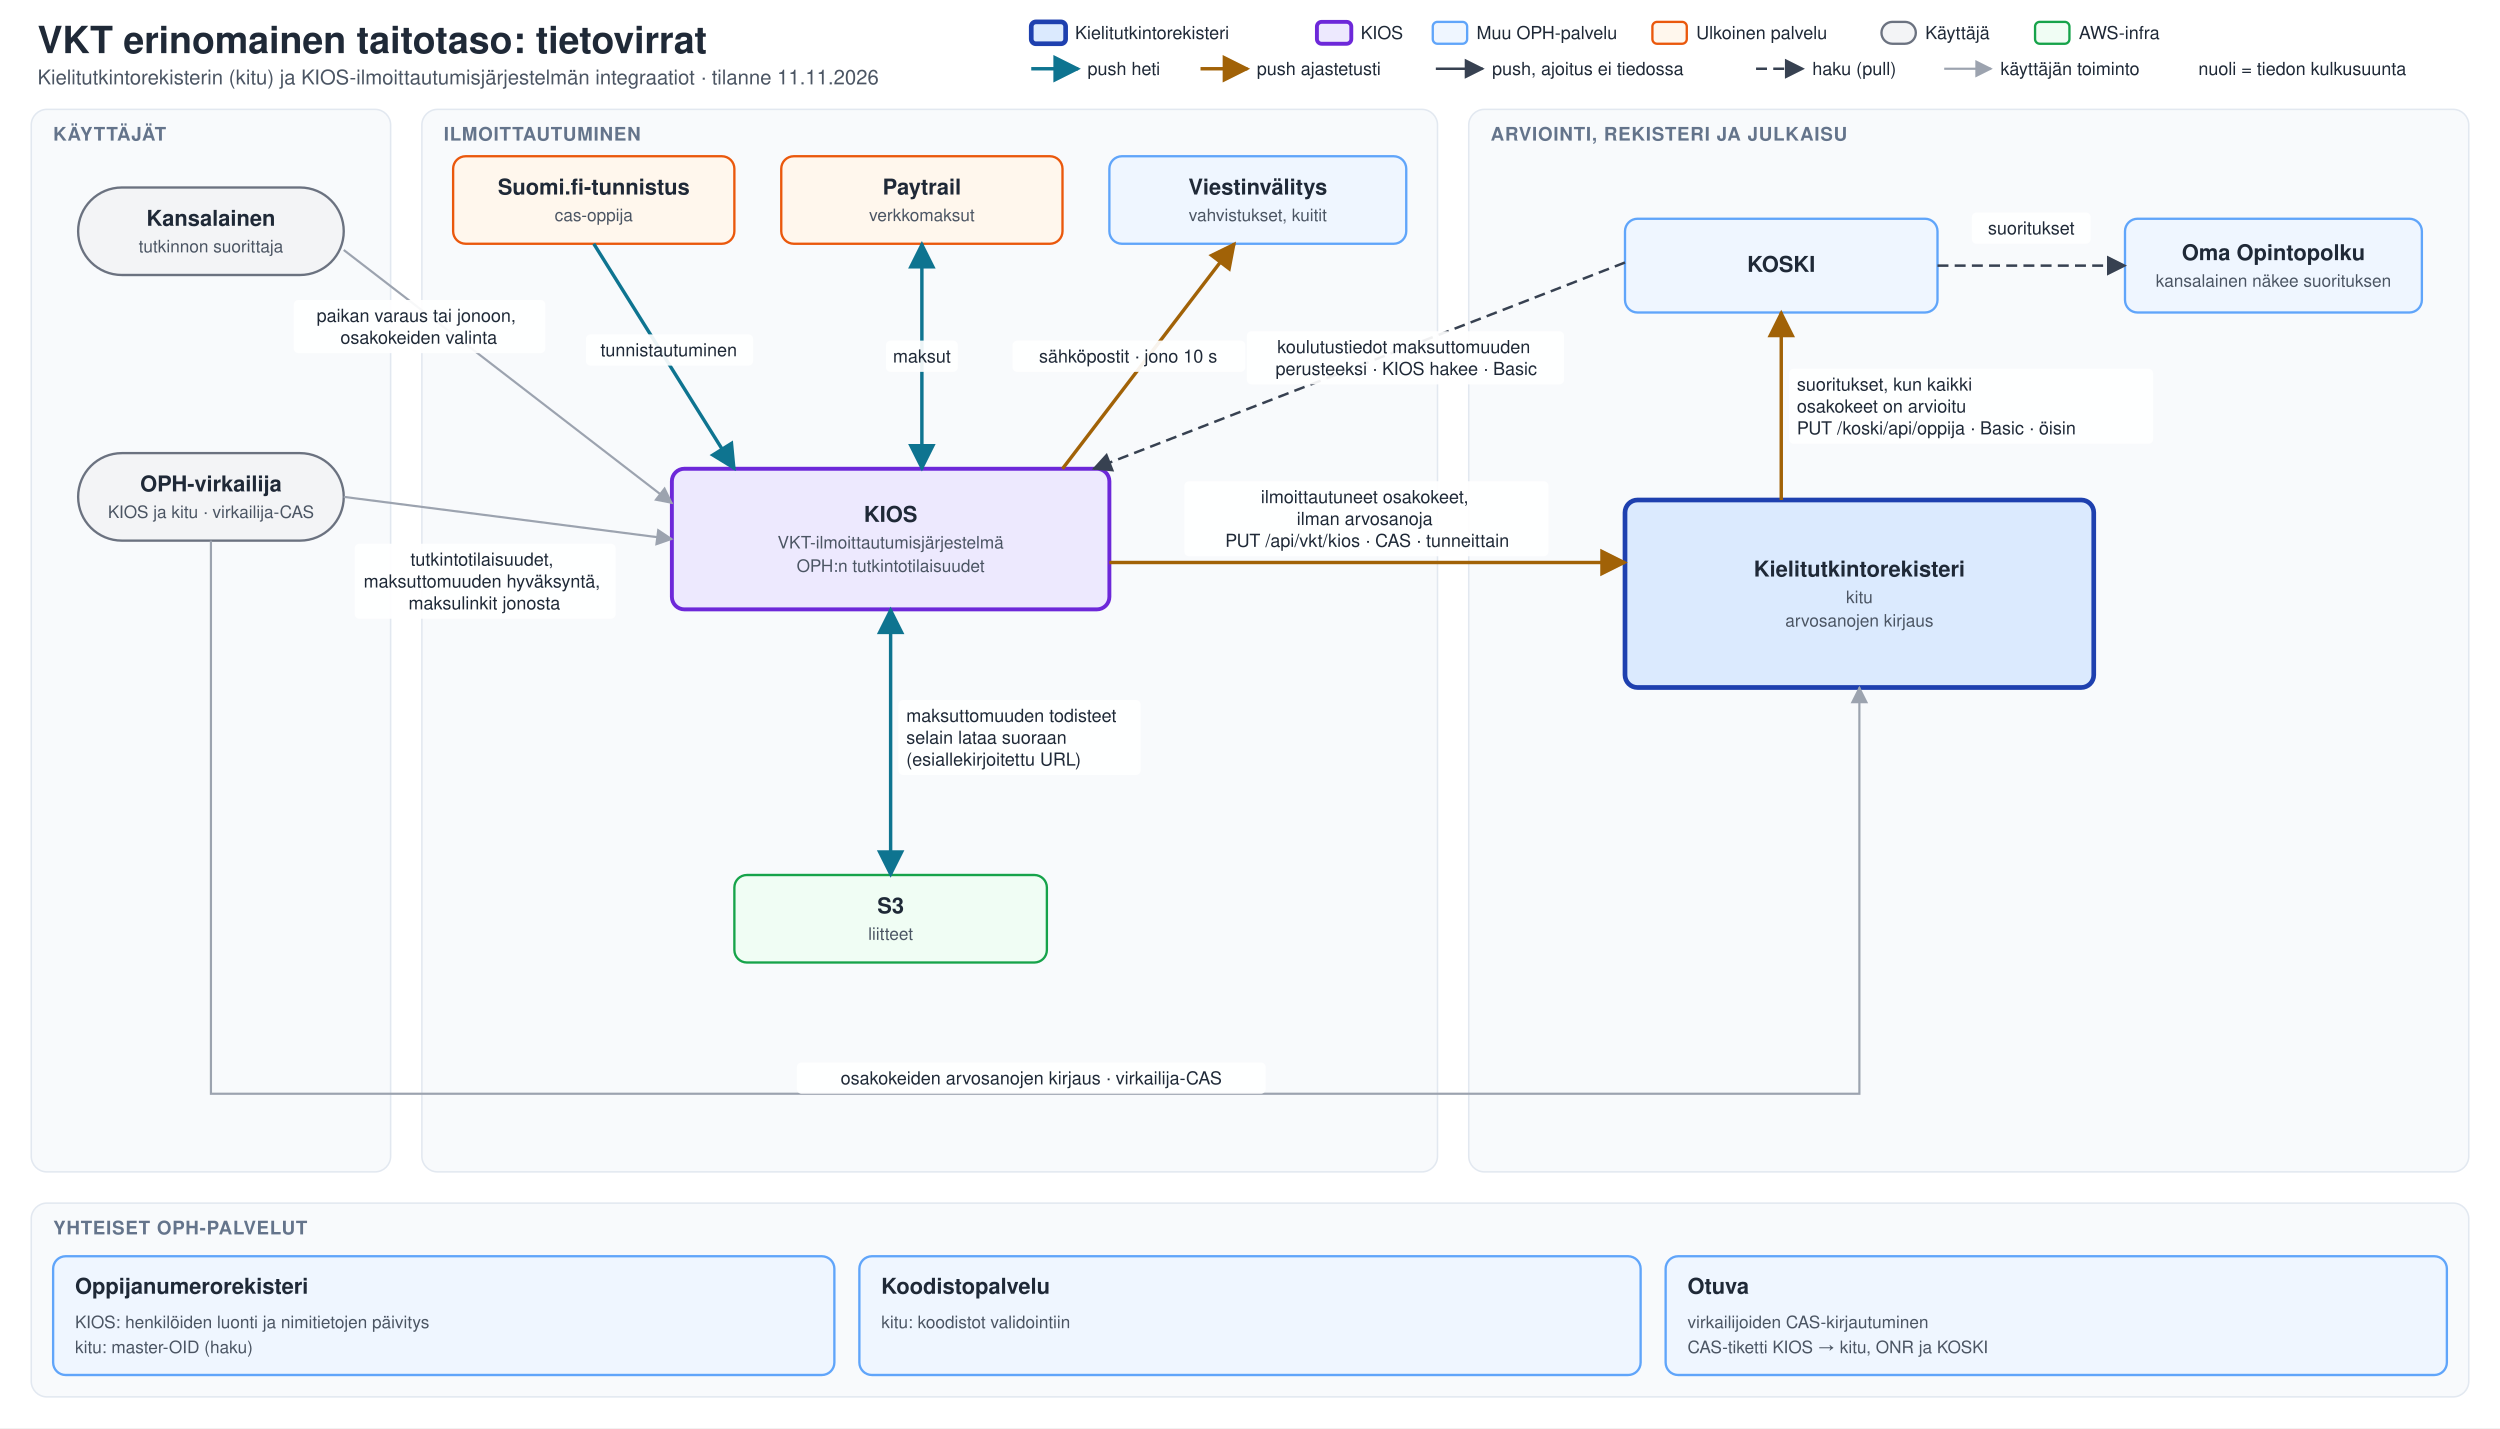
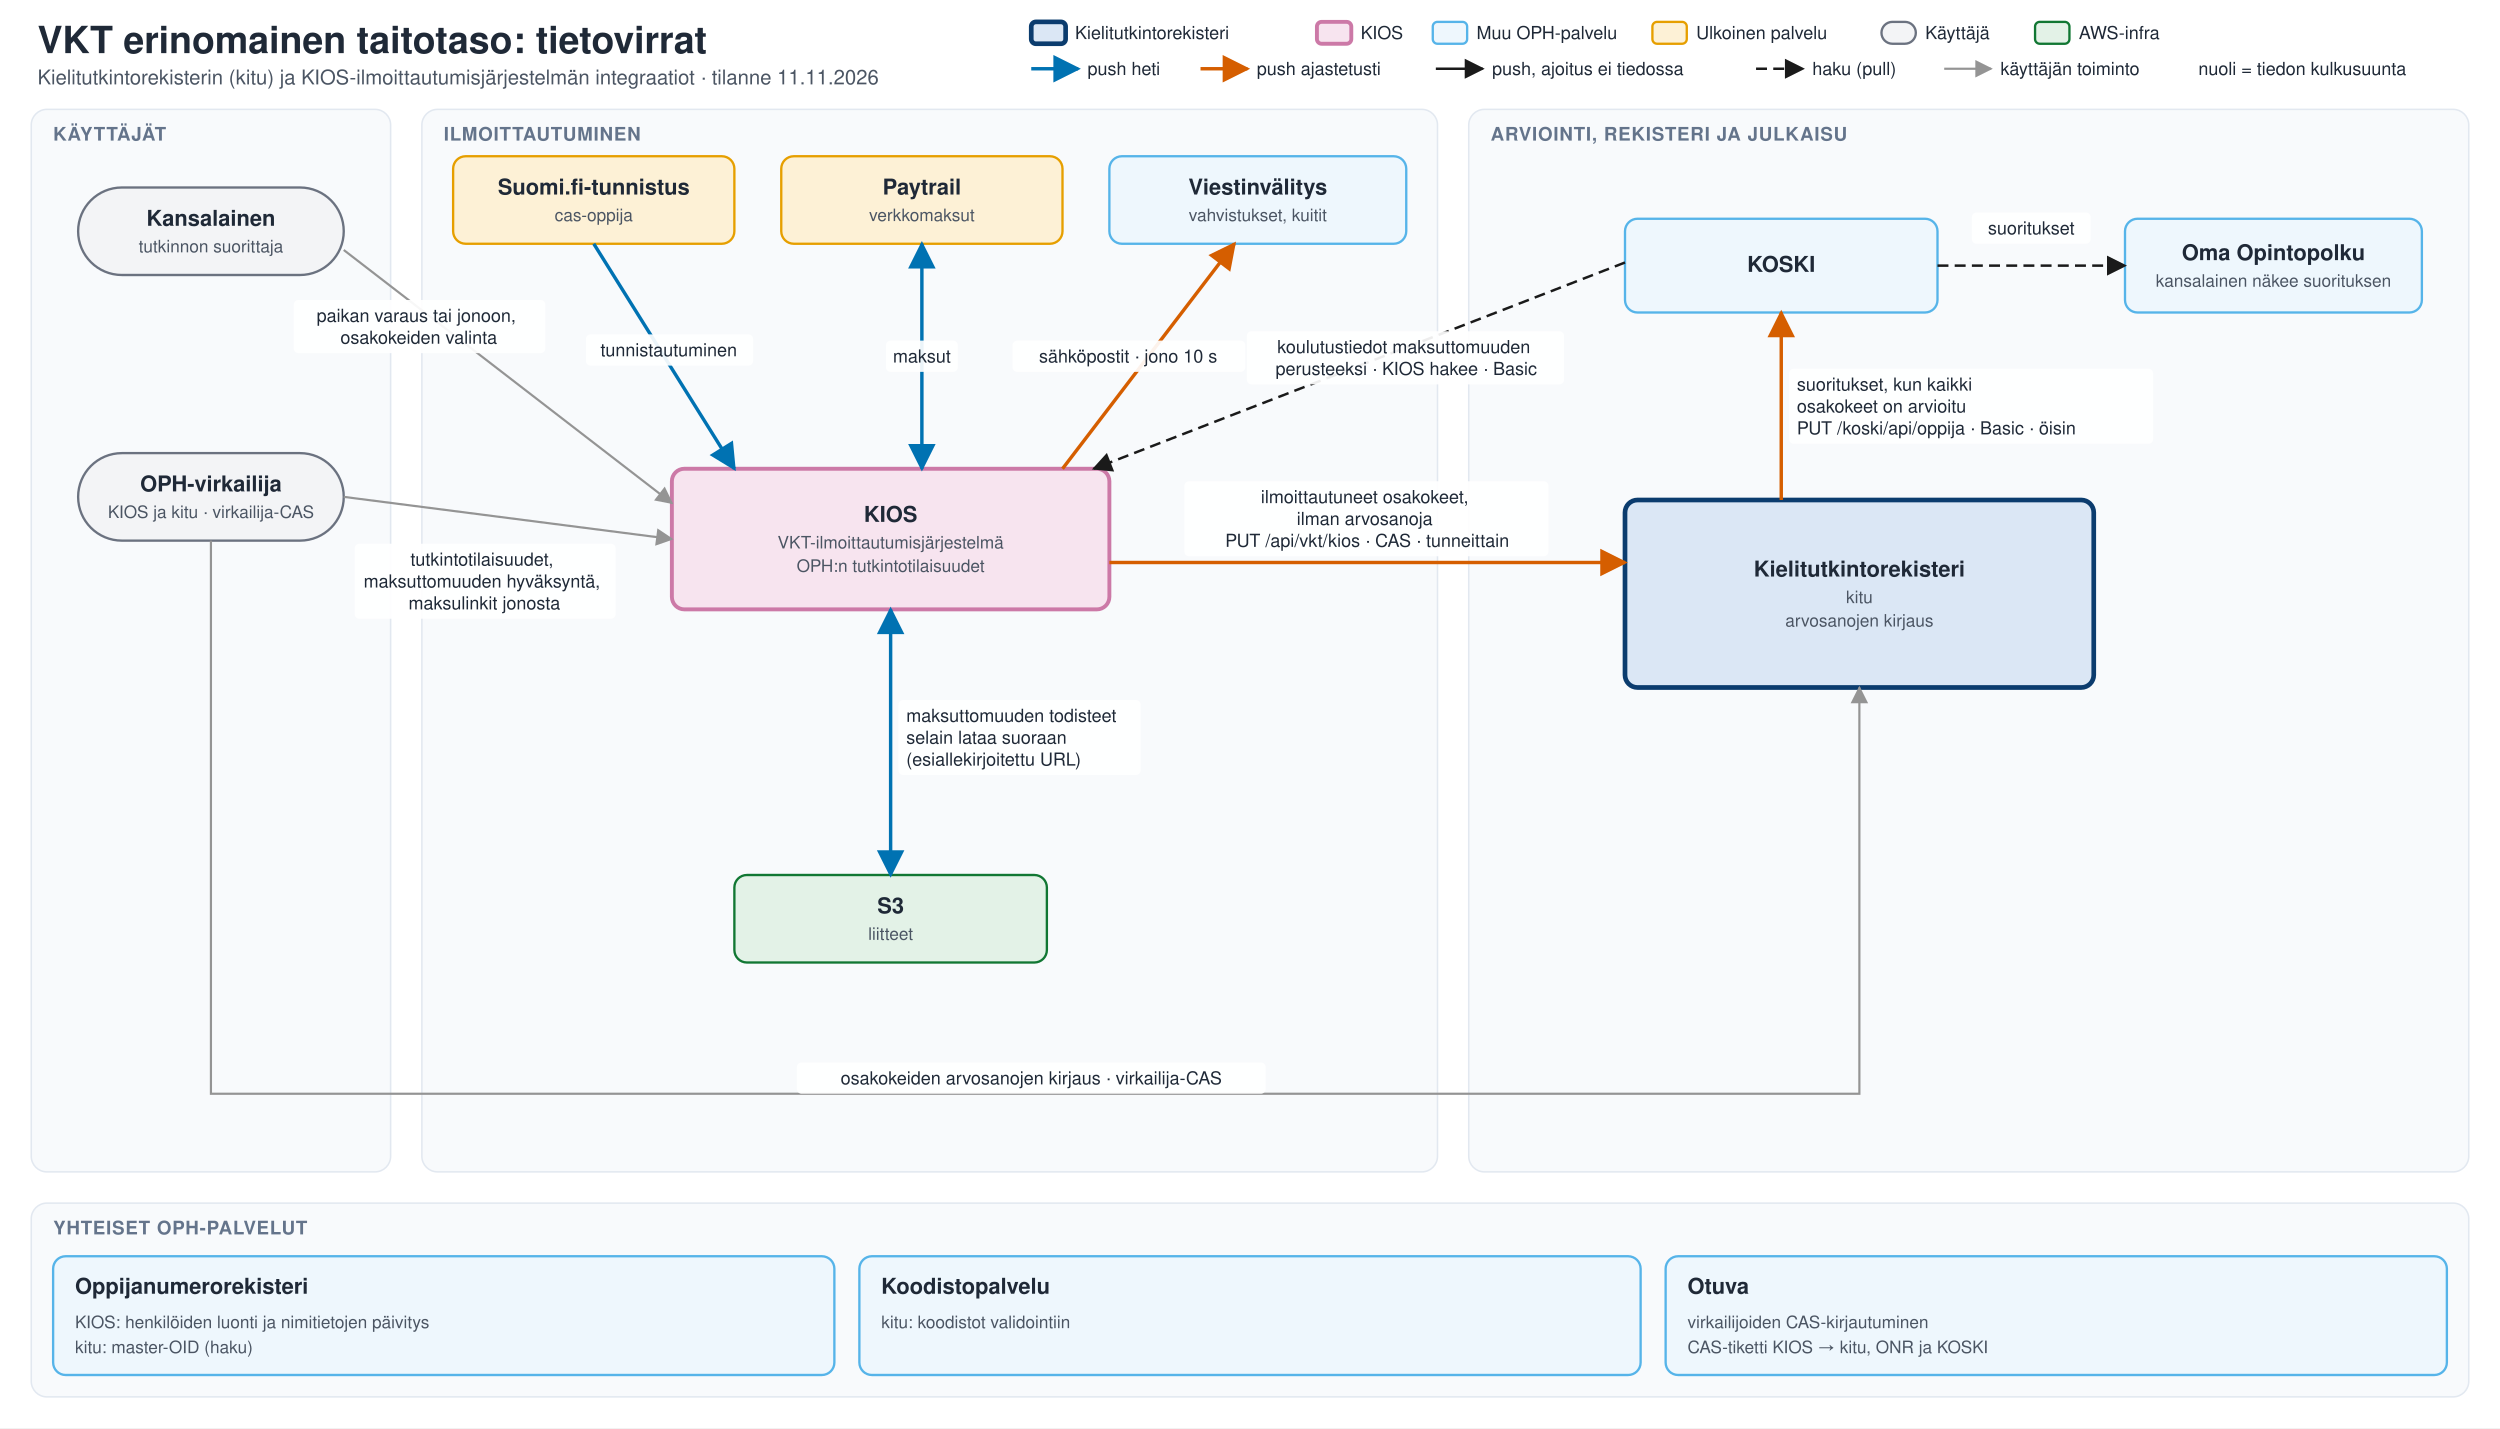
<svg xmlns="http://www.w3.org/2000/svg" width="1600" height="914" viewBox="0 0 1600 914">
  <defs>
    <style>
    text { font-family: Helvetica, Arial, sans-serif; fill: #1f2937; }
    .tausta { fill: #ffffff; }
    .otsikko { font-size: 24px; font-weight: bold; }
    .alaotsikko { font-size: 13px; fill: #4b5563; }
    .kaista { fill: #f8fafc; stroke: #e2e8f0; stroke-width: 1; }
    .kaistan-nimi { font-size: 12px; font-weight: bold; fill: #64748b; letter-spacing: 0.5px; }
    .laatikko rect { stroke-width: 1.5; }
    .nimi { font-size: 14px; font-weight: bold; }
    .lisatieto { font-size: 11px; fill: #4b5563; }
-     .kitu rect { fill: #dbeafe; stroke: #1e40af; stroke-width: 3; }
-     .kios rect { fill: #ede9fe; stroke: #6d28d9; stroke-width: 2.5; }
-     .oph rect { fill: #eff6ff; stroke: #60a5fa; }
-     .ulkoinen rect { fill: #fff7ed; stroke: #ea580c; }
-     .infra rect { fill: #f0fdf4; stroke: #16a34a; }
+     .kitu rect { fill: #dbe7f5; stroke: #0b3c6e; stroke-width: 3; }
+     .kios rect { fill: #f7e4ef; stroke: #cc79a7; stroke-width: 2.5; }
+     .oph rect { fill: #eef7fd; stroke: #56b4e9; }
+     .ulkoinen rect { fill: #fdf1d6; stroke: #e69f00; }
+     .infra rect { fill: #e3f2e7; stroke: #117733; }
    .toimija rect { fill: #f3f4f6; stroke: #6b7280; }
-     .ryhma { fill: #f5f9ff; stroke: #60a5fa; stroke-width: 1.5; stroke-dasharray: 4 3; }
-     .ryhman-nimi { font-size: 14px; font-weight: bold; fill: #1e3a8a; }
-     .nuoli path { fill: none; stroke: #374151; stroke-width: 1.6; }
-     .heti path { stroke: #0e7490; stroke-width: 2.2; }
-     .ajastettu path { stroke: #a16207; stroke-width: 2.2; }
+     .ryhma { fill: #f5f9fd; stroke: #56b4e9; stroke-width: 1.5; stroke-dasharray: 4 3; }
+     .ryhman-nimi { font-size: 14px; font-weight: bold; fill: #0b3c6e; }
+     .nuoli path { fill: none; stroke: #1a1a1a; stroke-width: 1.6; }
+     .heti path { stroke: #0072b2; stroke-width: 2.2; }
+     .ajastettu path { stroke: #d55e00; stroke-width: 2.2; }
    .pull path { stroke-dasharray: 7 4; }
-     .kayttaja path { stroke: #9ca3af; stroke-width: 1.4; }
+     .kayttaja path { stroke: #949494; stroke-width: 1.4; }
    .nuolen-teksti rect { fill: #ffffff; fill-opacity: 0.92; }
    .nuolen-teksti text { font-size: 11.5px; }
    .ei-kaytossa { opacity: 0.5; }
    .selite { font-size: 11.5px; }
    </style>
    <marker id="karki-heti" viewBox="0 0 10 10" refX="9" refY="5" markerWidth="8" markerHeight="8" orient="auto-start-reverse">
-       <path d="M 0,0 L 10,5 L 0,10 z" fill="#0e7490" />
+       <path d="M 0,0 L 10,5 L 0,10 z" fill="#0072b2" />
    </marker>
    <marker id="karki-ajastettu" viewBox="0 0 10 10" refX="9" refY="5" markerWidth="8" markerHeight="8" orient="auto-start-reverse">
-       <path d="M 0,0 L 10,5 L 0,10 z" fill="#a16207" />
+       <path d="M 0,0 L 10,5 L 0,10 z" fill="#d55e00" />
    </marker>
    <marker id="karki-push" viewBox="0 0 10 10" refX="9" refY="5" markerWidth="8" markerHeight="8" orient="auto-start-reverse">
-       <path d="M 0,0 L 10,5 L 0,10 z" fill="#374151" />
+       <path d="M 0,0 L 10,5 L 0,10 z" fill="#1a1a1a" />
    </marker>
    <marker id="karki-pull" viewBox="0 0 10 10" refX="9" refY="5" markerWidth="8" markerHeight="8" orient="auto-start-reverse">
-       <path d="M 0,0 L 10,5 L 0,10 z" fill="#374151" />
+       <path d="M 0,0 L 10,5 L 0,10 z" fill="#1a1a1a" />
    </marker>
    <marker id="karki-kayttaja" viewBox="0 0 10 10" refX="9" refY="5" markerWidth="8" markerHeight="8" orient="auto-start-reverse">
-       <path d="M 0,0 L 10,5 L 0,10 z" fill="#9ca3af" />
+       <path d="M 0,0 L 10,5 L 0,10 z" fill="#949494" />
    </marker>
  </defs>
  <rect class="tausta" x="0" y="0" width="1600" height="914" />
  <g id="otsikko">
    <text class="otsikko" x="24" y="34">VKT erinomainen taitotaso: tietovirrat</text>
    <text class="alaotsikko" x="24" y="54">Kielitutkintorekisterin (kitu) ja KIOS-ilmoittautumisjärjestelmän integraatiot · tilanne 11.11.2026</text>
  </g>
  <g id="selite">
    <g class="laatikko kitu">
      <rect x="660" y="14" width="22" height="14" rx="3" />
    </g>
    <text class="selite" x="688" y="25">Kielitutkintorekisteri</text>
    <g class="laatikko kios">
      <rect x="842.825" y="14" width="22" height="14" rx="3" />
    </g>
    <text class="selite" x="870.825" y="25">KIOS</text>
    <g class="laatikko oph">
      <rect x="916.975" y="14" width="22" height="14" rx="3" />
    </g>
    <text class="selite" x="944.975" y="25">Muu OPH-palvelu</text>
    <g class="laatikko ulkoinen">
      <rect x="1057.537" y="14" width="22" height="14" rx="3" />
    </g>
    <text class="selite" x="1085.537" y="25">Ulkoinen palvelu</text>
    <g class="laatikko toimija">
      <rect x="1204.137" y="14" width="22" height="14" rx="7" />
    </g>
    <text class="selite" x="1232.137" y="25">Käyttäjä</text>
    <g class="laatikko infra">
      <rect x="1302.437" y="14" width="22" height="14" rx="3" />
    </g>
    <text class="selite" x="1330.437" y="25">AWS-infra</text>
    <g class="nuoli heti">
      <path d="M 660,44 L 690,44" marker-end="url(#karki-heti)" />
    </g>
    <text class="selite" x="696" y="48">push heti</text>
    <g class="nuoli ajastettu">
      <path d="M 768.337,44 L 798.337,44" marker-end="url(#karki-ajastettu)" />
    </g>
    <text class="selite" x="804.337" y="48">push ajastetusti</text>
    <g class="nuoli push">
      <path d="M 918.938,44 L 948.938,44" marker-end="url(#karki-push)" />
    </g>
    <text class="selite" x="954.938" y="48">push, ajoitus ei tiedossa</text>
    <g class="nuoli pull">
      <path d="M 1123.875,44 L 1153.875,44" marker-end="url(#karki-pull)" />
    </g>
    <text class="selite" x="1159.875" y="48">haku (pull)</text>
    <g class="nuoli kayttaja">
      <path d="M 1244.287,44 L 1274.287,44" marker-end="url(#karki-kayttaja)" />
    </g>
    <text class="selite" x="1280.287" y="48">käyttäjän toiminto</text>
    <text class="selite" x="1406.962" y="48">nuoli = tiedon kulkusuunta</text>
  </g>
  <g id="kaista-toimijat">
    <rect class="kaista" x="20" y="70" width="230" height="680" rx="10" />
    <text class="kaistan-nimi" x="34" y="90">KÄYTTÄJÄT</text>
  </g>
  <g id="kaista-ilmoittautuminen">
    <rect class="kaista" x="270" y="70" width="650" height="680" rx="10" />
    <text class="kaistan-nimi" x="284" y="90">ILMOITTAUTUMINEN</text>
  </g>
  <g id="kaista-rekisteri">
    <rect class="kaista" x="940" y="70" width="640" height="680" rx="10" />
    <text class="kaistan-nimi" x="954" y="90">ARVIOINTI, REKISTERI JA JULKAISU</text>
  </g>
  <g id="kansalainen" class="laatikko toimija">
    <rect x="50" y="120" width="170" height="56" rx="28" />
    <text class="nimi" x="135" y="144.5" text-anchor="middle">Kansalainen</text>
    <text class="lisatieto" x="135" y="161.5" text-anchor="middle">tutkinnon suorittaja</text>
  </g>
  <g id="virkailija" class="laatikko toimija">
    <rect x="50" y="290" width="170" height="56" rx="28" />
    <text class="nimi" x="135" y="314.5" text-anchor="middle">OPH-virkailija</text>
    <text class="lisatieto" x="135" y="331.5" text-anchor="middle">KIOS ja kitu · virkailija-CAS</text>
  </g>
  <g id="suomifi" class="laatikko ulkoinen">
    <rect x="290" y="100" width="180" height="56" rx="8" />
    <text class="nimi" x="380" y="124.5" text-anchor="middle">Suomi.fi-tunnistus</text>
    <text class="lisatieto" x="380" y="141.5" text-anchor="middle">cas-oppija</text>
  </g>
  <g id="paytrail" class="laatikko ulkoinen">
    <rect x="500" y="100" width="180" height="56" rx="8" />
    <text class="nimi" x="590" y="124.5" text-anchor="middle">Paytrail</text>
    <text class="lisatieto" x="590" y="141.5" text-anchor="middle">verkkomaksut</text>
  </g>
  <g id="viestinvalitys" class="laatikko oph">
    <rect x="710" y="100" width="190" height="56" rx="8" />
    <text class="nimi" x="805" y="124.5" text-anchor="middle">Viestinvälitys</text>
    <text class="lisatieto" x="805" y="141.5" text-anchor="middle">vahvistukset, kuitit</text>
  </g>
  <g id="kios" class="laatikko kios">
    <rect x="430" y="300" width="280" height="90" rx="8" />
    <text class="nimi" x="570" y="334" text-anchor="middle">KIOS</text>
    <text class="lisatieto" x="570" y="351" text-anchor="middle">VKT-ilmoittautumisjärjestelmä</text>
    <text class="lisatieto" x="570" y="366" text-anchor="middle">OPH:n tutkintotilaisuudet</text>
  </g>
  <g id="s3" class="laatikko infra">
    <rect x="470" y="560" width="200" height="56" rx="8" />
    <text class="nimi" x="570" y="584.5" text-anchor="middle">S3</text>
    <text class="lisatieto" x="570" y="601.5" text-anchor="middle">liitteet</text>
  </g>
  <g id="kitu" class="laatikko kitu">
    <rect x="1040" y="320" width="300" height="120" rx="8" />
    <text class="nimi" x="1190" y="369" text-anchor="middle">Kielitutkintorekisteri</text>
    <text class="lisatieto" x="1190" y="386" text-anchor="middle">kitu</text>
    <text class="lisatieto" x="1190" y="401" text-anchor="middle">arvosanojen kirjaus</text>
  </g>
  <g id="koski" class="laatikko oph">
    <rect x="1040" y="140" width="200" height="60" rx="8" />
    <text class="nimi" x="1140" y="174" text-anchor="middle">KOSKI</text>
  </g>
  <g id="oma-opintopolku" class="laatikko oph">
    <rect x="1360" y="140" width="190" height="60" rx="8" />
    <text class="nimi" x="1455" y="166.5" text-anchor="middle">Oma Opintopolku</text>
    <text class="lisatieto" x="1455" y="183.5" text-anchor="middle">kansalainen näkee suorituksen</text>
  </g>
  <g id="kansalainen-kios" class="nuoli kayttaja">
    <path d="M 220,160 L 430,322" marker-end="url(#karki-kayttaja)" />
    <g class="nuolen-teksti">
      <rect x="188" y="192" width="161" height="34" rx="3" />
      <text x="268" y="206" text-anchor="middle">
        <tspan x="268" y="206">paikan varaus tai jonoon,</tspan>
        <tspan x="268" y="220">osakokeiden valinta</tspan>
      </text>
    </g>
  </g>
  <g id="suomifi-kios" class="nuoli heti">
    <path d="M 380,156 L 470,300" marker-end="url(#karki-heti)" />
    <g class="nuolen-teksti">
      <rect x="375" y="214" width="107" height="20" rx="3" />
      <text x="428" y="228" text-anchor="middle">
        <tspan x="428" y="228">tunnistautuminen</tspan>
      </text>
    </g>
  </g>
  <g id="kios-paytrail" class="nuoli heti">
    <path d="M 590,300 L 590,156" marker-end="url(#karki-heti)" marker-start="url(#karki-heti)" />
    <g class="nuolen-teksti">
      <rect x="567" y="218" width="46" height="20" rx="3" />
      <text x="590" y="232" text-anchor="middle">
        <tspan x="590" y="232">maksut</tspan>
      </text>
    </g>
  </g>
  <g id="kios-viestinvalitys" class="nuoli ajastettu">
    <path d="M 680,300 L 790,156" marker-end="url(#karki-ajastettu)" />
    <g class="nuolen-teksti">
      <rect x="648" y="218" width="149" height="20" rx="3" />
      <text x="722" y="232" text-anchor="middle">
        <tspan x="722" y="232">sähköpostit · jono 10 s</tspan>
      </text>
    </g>
  </g>
  <g id="virkailija-kios" class="nuoli kayttaja">
    <path d="M 220,318 L 430,345" marker-end="url(#karki-kayttaja)" />
    <g class="nuolen-teksti">
      <rect x="227" y="348" width="167" height="48" rx="3" />
      <text x="310" y="362" text-anchor="middle">
        <tspan x="310" y="362">tutkintotilaisuudet,</tspan>
        <tspan x="310" y="376">maksuttomuuden hyväksyntä,</tspan>
        <tspan x="310" y="390">maksulinkit jonosta</tspan>
      </text>
    </g>
  </g>
  <g id="kios-s3" class="nuoli heti">
    <path d="M 570,390 L 570,560" marker-end="url(#karki-heti)" marker-start="url(#karki-heti)" />
    <g class="nuolen-teksti">
      <rect x="575" y="448" width="155" height="48" rx="3" />
      <text x="580" y="462" text-anchor="start">
        <tspan x="580" y="462">maksuttomuuden todisteet</tspan>
        <tspan x="580" y="476">selain lataa suoraan</tspan>
        <tspan x="580" y="490">(esiallekirjoitettu URL)</tspan>
      </text>
    </g>
  </g>
  <g id="kios-kitu" class="nuoli ajastettu">
    <path d="M 710,360 L 1040,360" marker-end="url(#karki-ajastettu)" />
    <g class="nuolen-teksti">
      <rect x="758" y="308" width="233" height="48" rx="3" />
      <text x="875" y="322" text-anchor="middle">
        <tspan x="875" y="322">ilmoittautuneet osakokeet,</tspan>
        <tspan x="875" y="336">ilman arvosanoja</tspan>
        <tspan x="875" y="350">PUT /api/vkt/kios · CAS · tunneittain</tspan>
      </text>
    </g>
  </g>
  <g id="kios-hakee-koskesta" class="nuoli pull">
    <path d="M 1040,168 L 700,300" marker-end="url(#karki-pull)" />
    <g class="nuolen-teksti">
      <rect x="798" y="212" width="203" height="34" rx="3" />
      <text x="900" y="226" text-anchor="middle">
        <tspan x="900" y="226">koulutustiedot maksuttomuuden</tspan>
        <tspan x="900" y="240">perusteeksi · KIOS hakee · Basic</tspan>
      </text>
    </g>
  </g>
  <g id="virkailija-kitu" class="nuoli kayttaja">
    <path d="M 135,346 L 135,700 L 1190,700 L 1190,440" marker-end="url(#karki-kayttaja)" />
    <g class="nuolen-teksti">
      <rect x="510" y="680" width="300" height="20" rx="3" />
      <text x="660" y="694" text-anchor="middle">
        <tspan x="660" y="694">osakokeiden arvosanojen kirjaus · virkailija-CAS</tspan>
      </text>
    </g>
  </g>
  <g id="kitu-koski" class="nuoli ajastettu">
    <path d="M 1140,320 L 1140,200" marker-end="url(#karki-ajastettu)" />
    <g class="nuolen-teksti">
      <rect x="1145" y="236" width="233" height="48" rx="3" />
      <text x="1150" y="250" text-anchor="start">
        <tspan x="1150" y="250">suoritukset, kun kaikki</tspan>
        <tspan x="1150" y="264">osakokeet on arvioitu</tspan>
        <tspan x="1150" y="278">PUT /koski/api/oppija · Basic · öisin</tspan>
      </text>
    </g>
  </g>
  <g id="koski-oma-opintopolku" class="nuoli pull">
    <path d="M 1240,170 L 1360,170" marker-end="url(#karki-pull)" />
    <g class="nuolen-teksti">
      <rect x="1262" y="136" width="76" height="20" rx="3" />
      <text x="1300" y="150" text-anchor="middle">
        <tspan x="1300" y="150">suoritukset</tspan>
      </text>
    </g>
  </g>
  <g id="kaista-yhteiset">
    <rect class="kaista" x="20" y="770" width="1560" height="124" rx="10" />
    <text class="kaistan-nimi" x="34" y="790">YHTEISET OPH-PALVELUT</text>
  </g>
  <g id="onr" class="laatikko oph">
    <rect x="34.0" y="804" width="500" height="76" rx="8" />
    <text class="nimi" x="48.0" y="828">Oppijanumerorekisteri</text>
    <text class="lisatieto" x="48.0" y="850">KIOS: henkilöiden luonti ja nimitietojen päivitys</text>
    <text class="lisatieto" x="48.0" y="866">kitu: master-OID (haku)</text>
  </g>
  <g id="koodisto" class="laatikko oph">
    <rect x="550.0" y="804" width="500" height="76" rx="8" />
    <text class="nimi" x="564.0" y="828">Koodistopalvelu</text>
    <text class="lisatieto" x="564.0" y="850">kitu: koodistot validointiin</text>
  </g>
  <g id="otuva" class="laatikko oph">
    <rect x="1066.0" y="804" width="500" height="76" rx="8" />
    <text class="nimi" x="1080.0" y="828">Otuva</text>
    <text class="lisatieto" x="1080.0" y="850">virkailijoiden CAS-kirjautuminen</text>
    <text class="lisatieto" x="1080.0" y="866">CAS-tiketti KIOS → kitu, ONR ja KOSKI</text>
  </g>
</svg>
